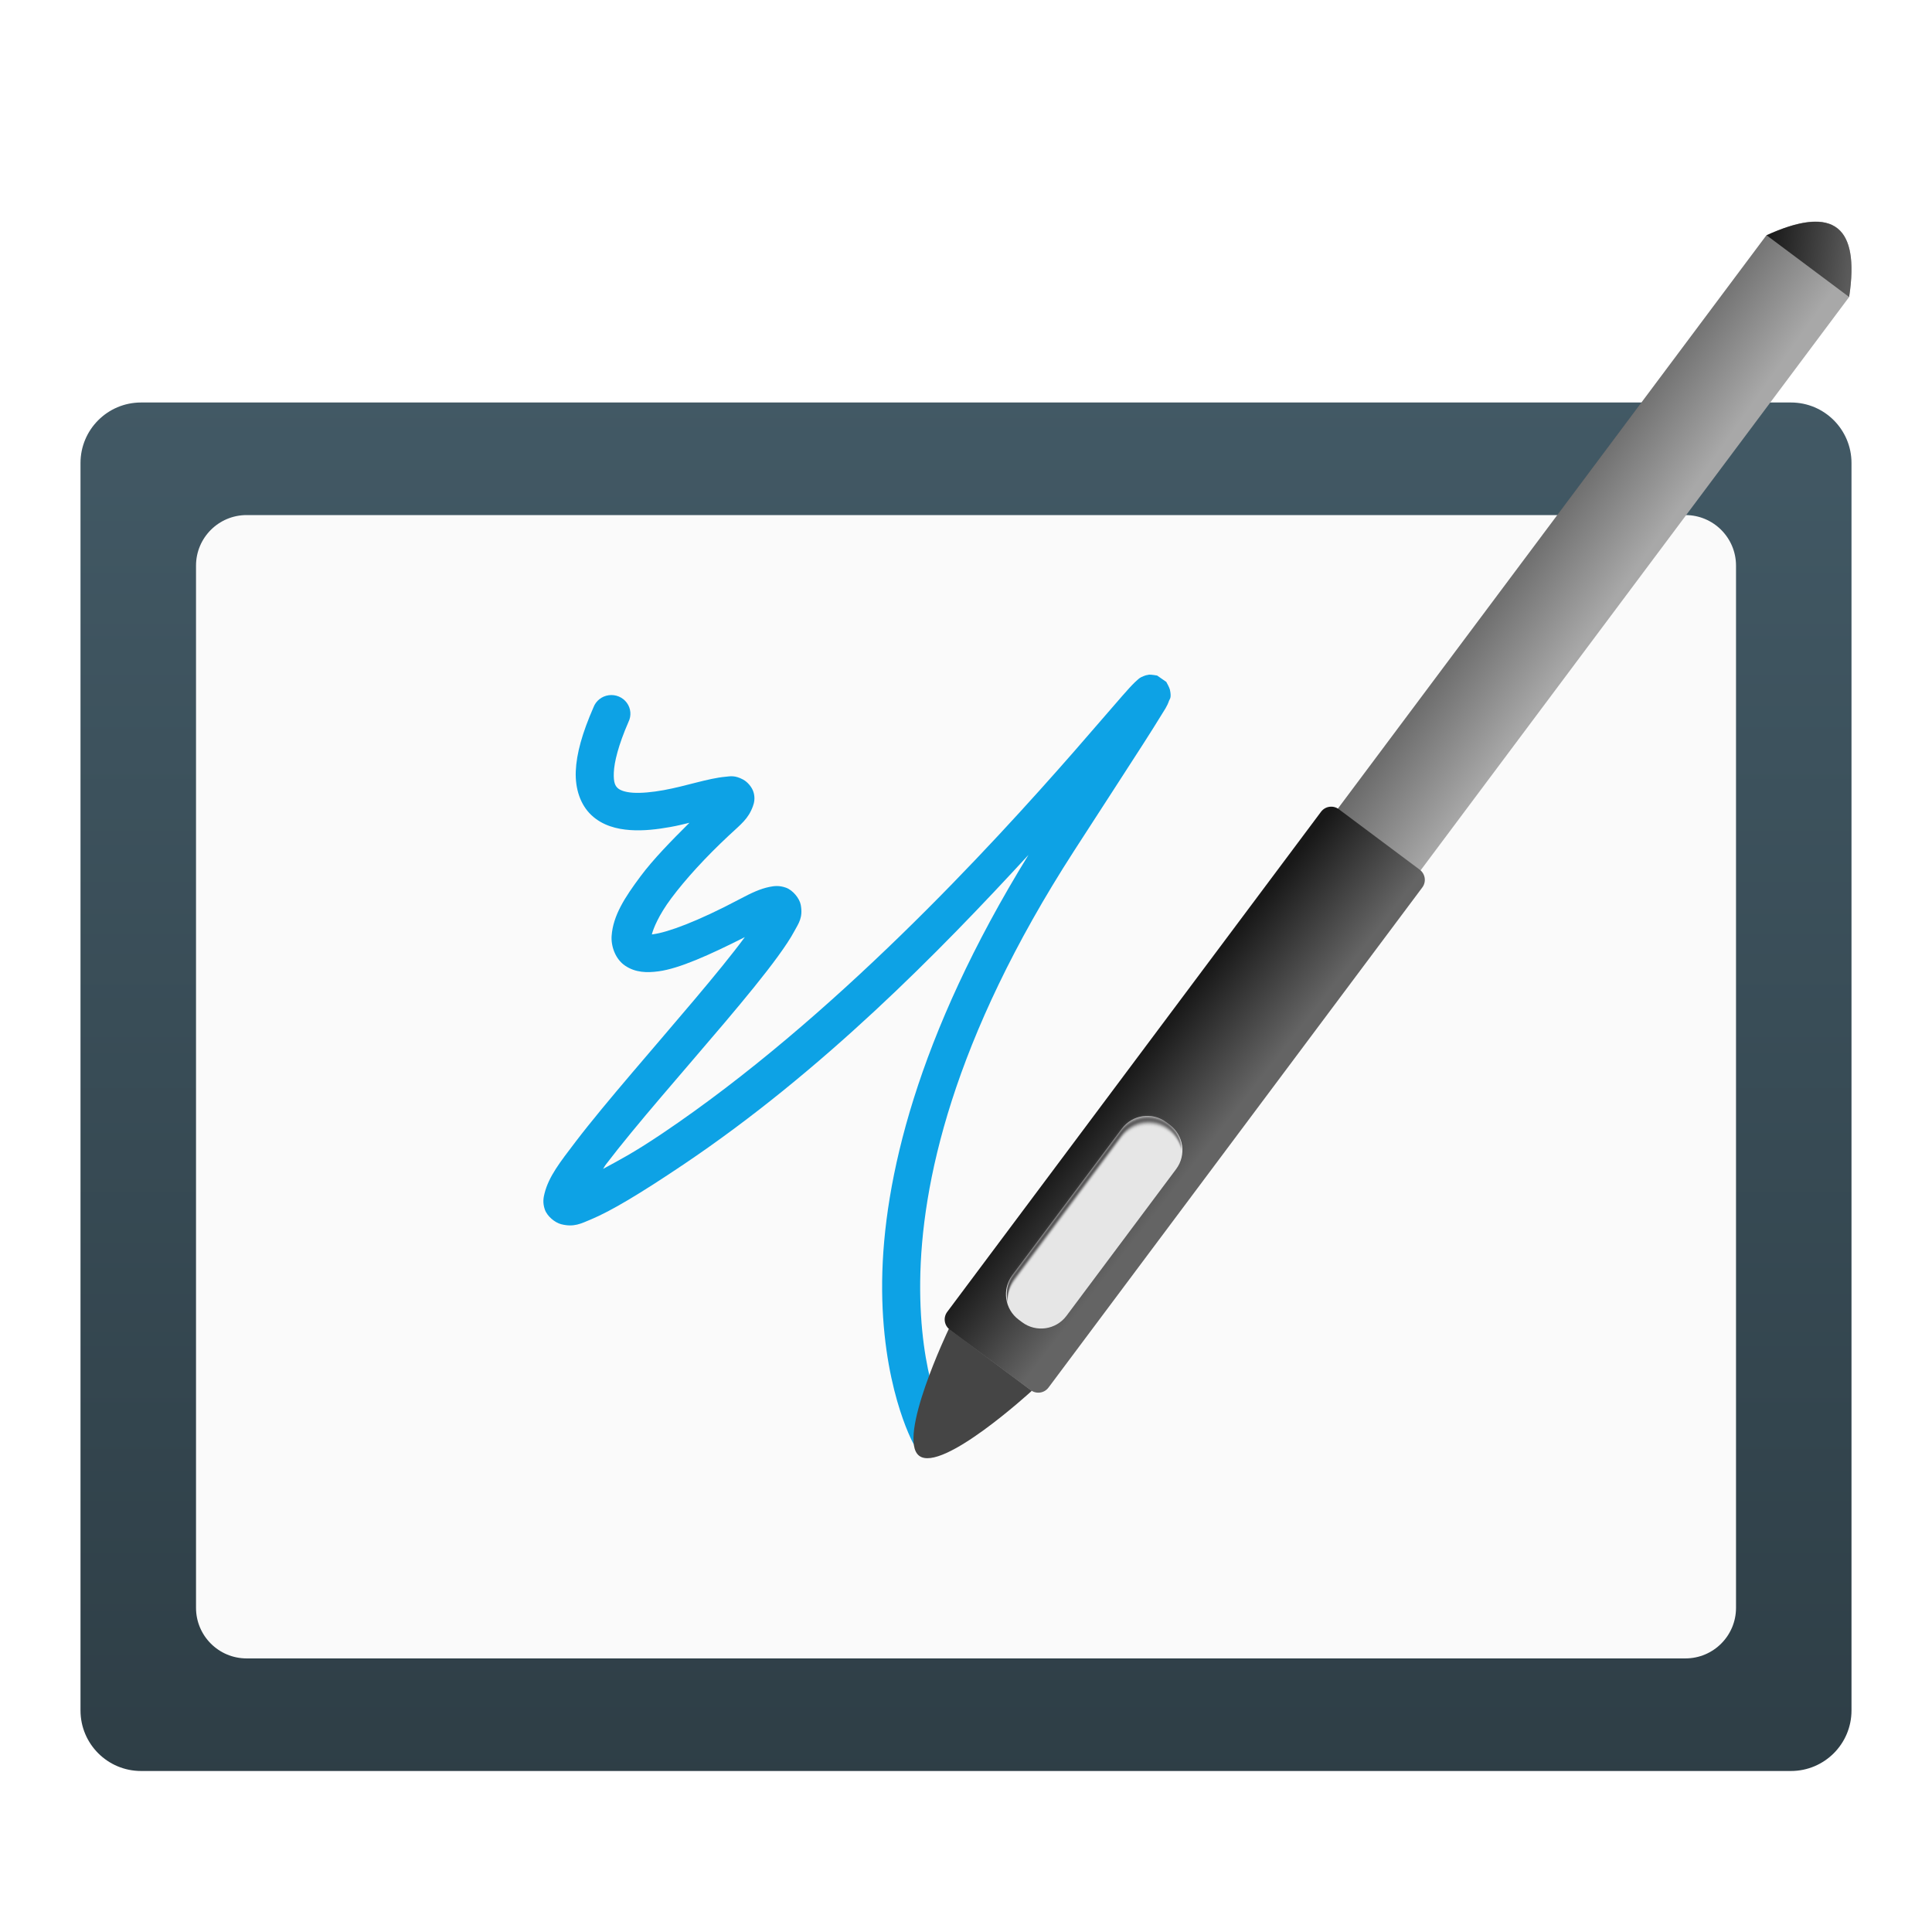
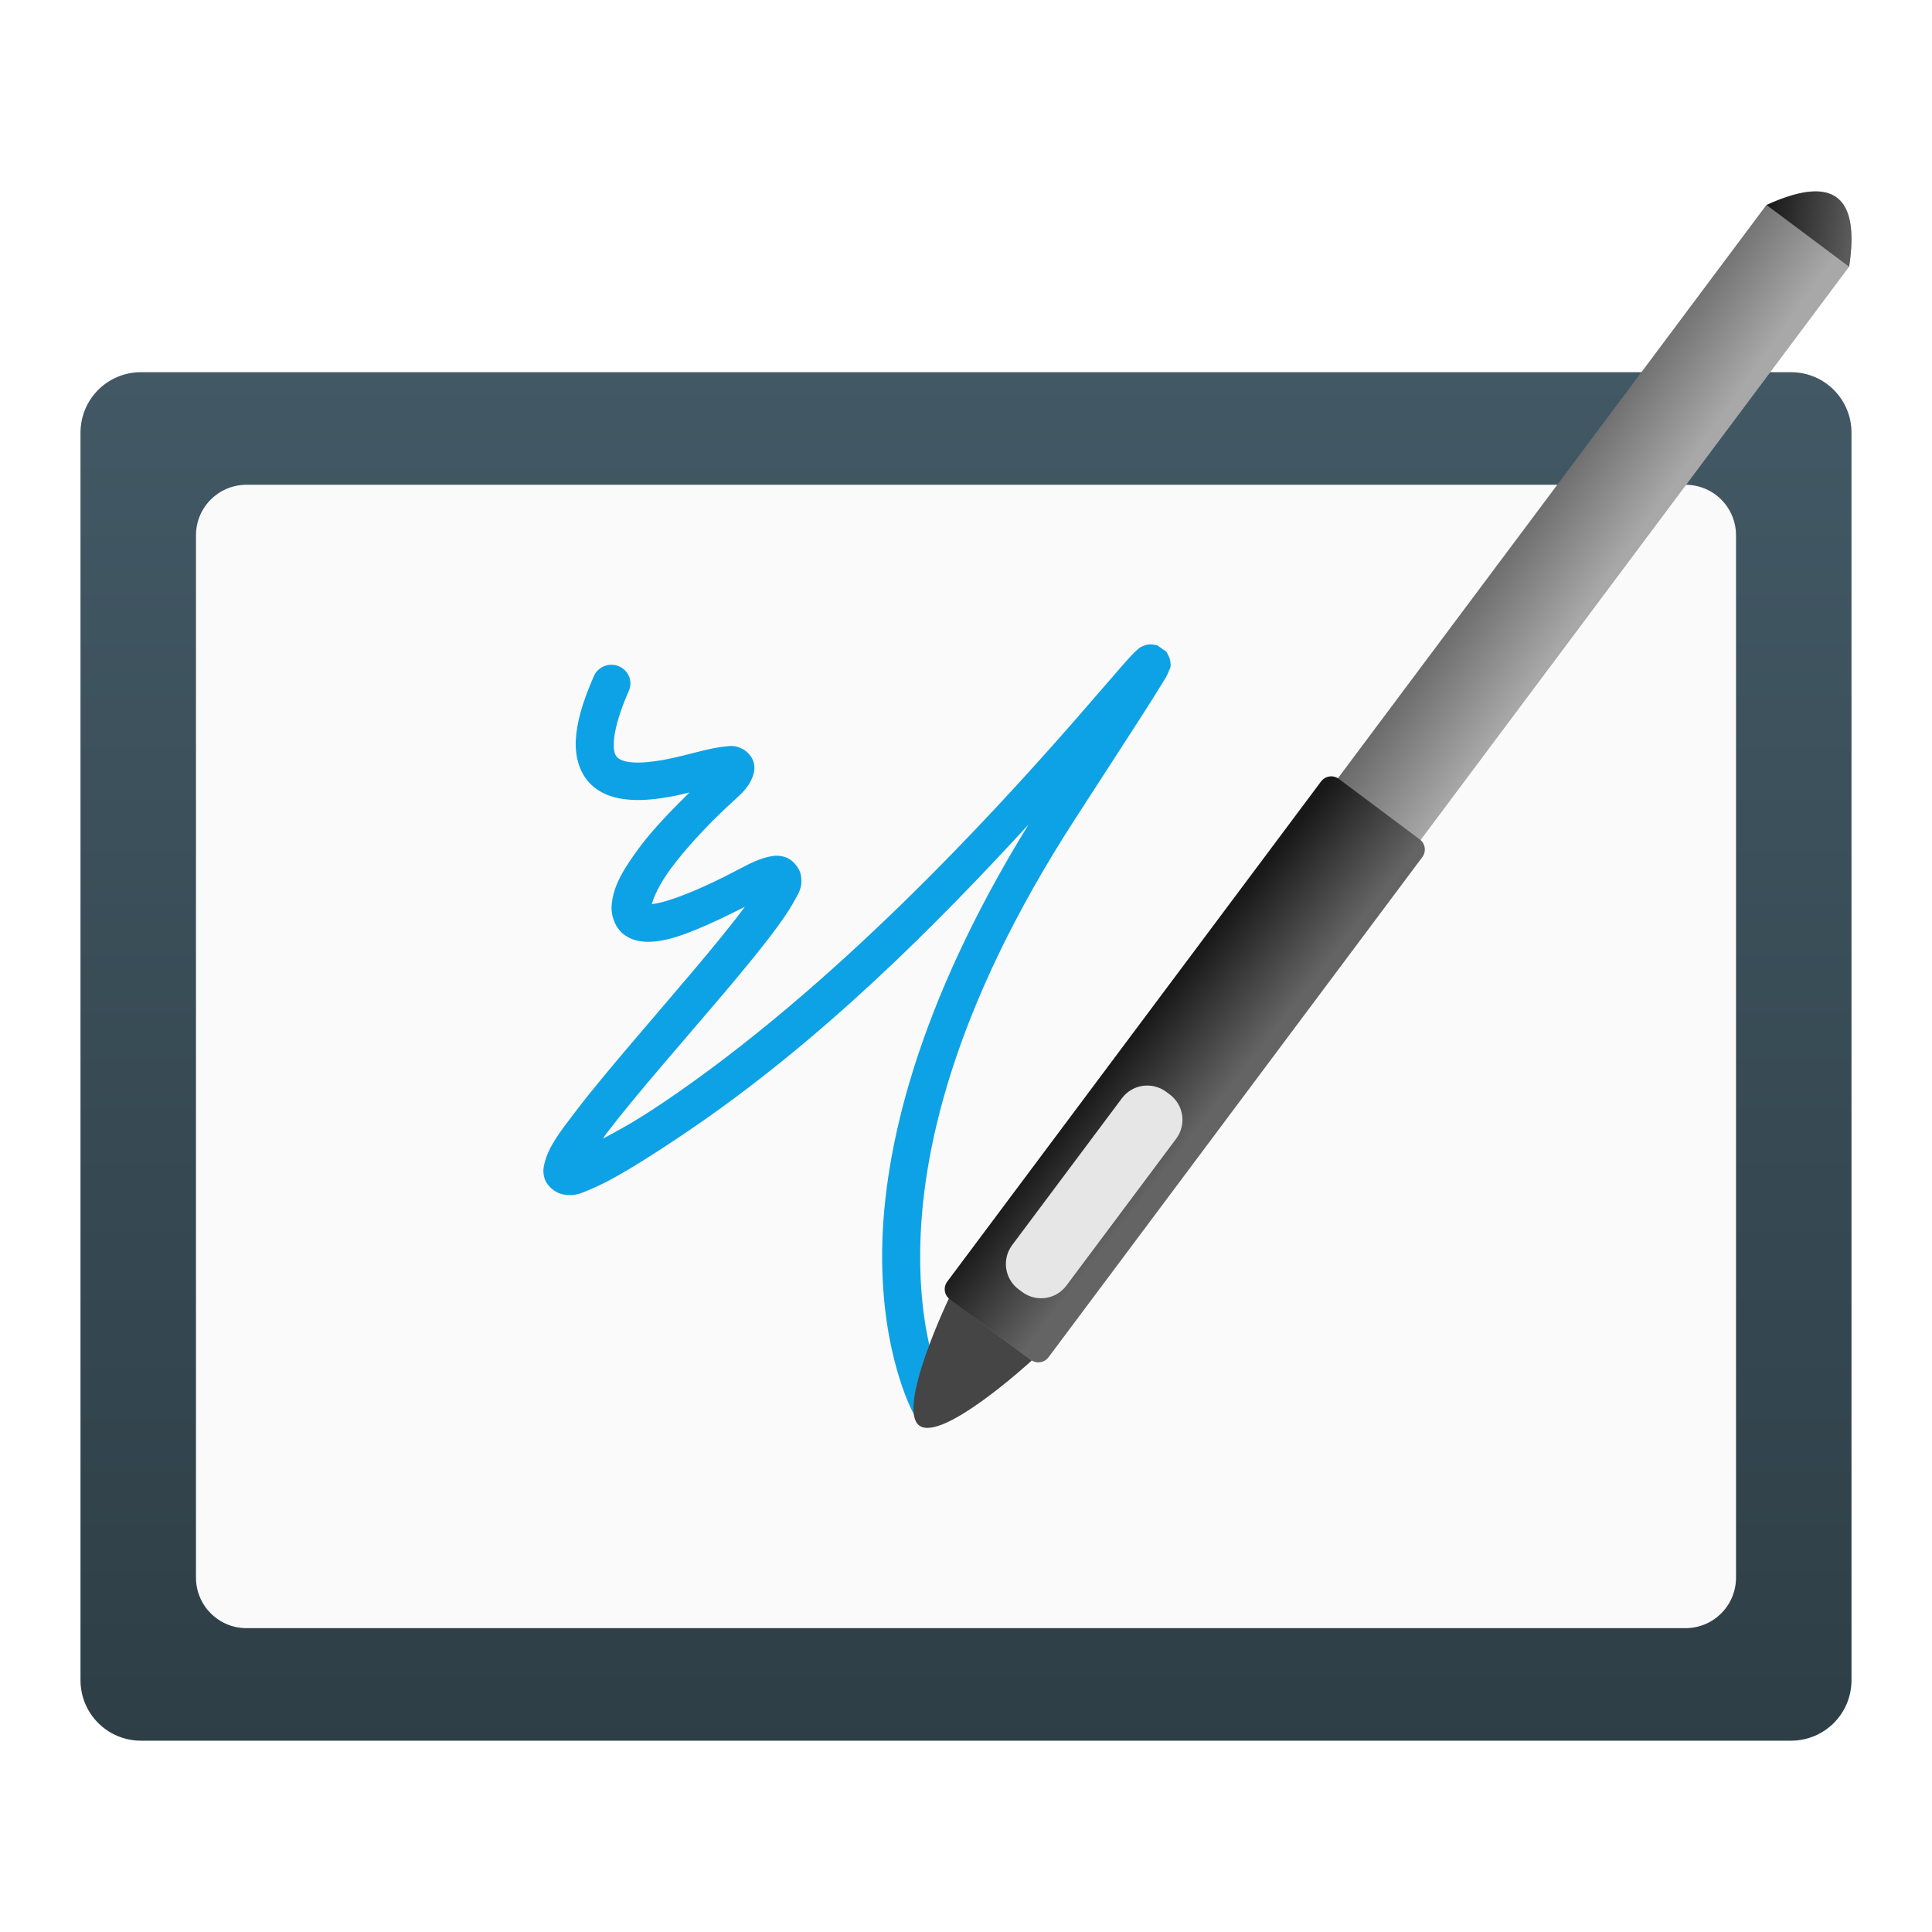
- <svg xmlns="http://www.w3.org/2000/svg" xmlns:xlink="http://www.w3.org/1999/xlink" id="svg29" version="1.1" width="48" height="48">
+ <svg xmlns="http://www.w3.org/2000/svg" id="svg29" version="1.1" viewBox="0 0 48 48">
  <defs id="defs33">
-     <linearGradient id="linearGradient881">
-       <stop style="stop-color:#2e3e46;stop-opacity:1;" offset="0" id="stop877" />
-       <stop style="stop-color:#425965;stop-opacity:1" offset="1" id="stop879" />
+     <linearGradient id="linearGradient1380-7" x1="46.19" x2="51.592" y1="19.516" y2="20.272" gradientTransform="matrix(.4361151 0 0 .4361186 23.49939 -3.149353)" gradientUnits="userSpaceOnUse">
+       <stop id="stop1374" style="stop-color:#111111" offset="0" />
+       <stop id="stop1376" style="stop-color:#5b5b5b" offset="1" />
    </linearGradient>
-     <linearGradient id="linearGradient855">
-       <stop id="stop851" offset="0" style="stop-color:#0097bc;stop-opacity:1" />
-       <stop id="stop853" offset="1" style="stop-color:#00abd5;stop-opacity:1" />
+     <linearGradient id="linearGradient1364-2" x1="48.096" x2="54.368" y1="46.431" y2="46.568" gradientTransform="matrix(.3493197 .2611 -.2610979 .3493225 23.49939 -3.149353)" gradientUnits="userSpaceOnUse">
+       <stop id="stop1358" style="stop-color:#181818" offset="0" />
+       <stop id="stop1360" style="stop-color:#646464" offset="1" />
    </linearGradient>
-     <linearGradient id="linearGradient958">
-       <stop id="stop953" offset="0" style="stop-color:#3df2ff;stop-opacity:1;" />
-       <stop id="stop956" offset="1" style="stop-color:#6bf5ff;stop-opacity:1" />
+     <linearGradient id="linearGradient1372-2" x1="30.768" x2="35.707" y1="39.531" y2="43.023" gradientTransform="matrix(.4361151 0 0 .4361186 23.49939 -3.149353)" gradientUnits="userSpaceOnUse">
+       <stop id="stop1366" style="stop-color:#696969" offset="0" />
+       <stop id="stop1368" style="stop-color:#a8a8a8" offset="1" />
    </linearGradient>
-     <linearGradient gradientTransform="matrix(0.4479544,-0.02188015,0.02188015,0.4479544,21.7076,-2.1772)" gradientUnits="userSpaceOnUse" y2="43.023" x2="35.707" y1="39.531" x1="30.768" id="linearGradient1372" xlink:href="#linearGradient1370" />
-     <linearGradient id="linearGradient1370">
-       <stop id="stop1366" offset="0" style="stop-color:#696969;stop-opacity:1" />
-       <stop id="stop1368" offset="1" style="stop-color:#a8a8a8;stop-opacity:1" />
+     <linearGradient id="linearGradient883" x1="23.75" x2="23.75" y1="44.125" y2="10.5" gradientTransform="matrix(1.004761 0 0 1.02893 -.00952215 -1.814883)" gradientUnits="userSpaceOnUse">
+       <stop id="stop877" style="stop-color:#2e3e46" offset="0" />
+       <stop id="stop879" style="stop-color:#425965" offset="1" />
    </linearGradient>
-     <linearGradient gradientTransform="translate(-0.539789,2.815742)" xlink:href="#linearGradient959" id="linearGradient961" x1="19.52" y1="31.365" x2="19.513" y2="34.583" gradientUnits="userSpaceOnUse" />
-     <linearGradient id="linearGradient959">
-       <stop style="stop-color:#edfdff;stop-opacity:1" offset="0" id="stop955" />
-       <stop style="stop-color:#f6feff;stop-opacity:1" offset="1" id="stop957" />
-     </linearGradient>
-     <linearGradient gradientTransform="matrix(0.4087382,0,0,0.4087382,15.73759,-10.54391)" gradientUnits="userSpaceOnUse" y2="46.568" x2="54.368" y1="46.431" x1="48.096" id="linearGradient1364" xlink:href="#linearGradient1362" />
-     <linearGradient id="linearGradient1362">
-       <stop id="stop1358" offset="0" style="stop-color:#181818;stop-opacity:1" />
-       <stop id="stop1360" offset="1" style="stop-color:#646464;stop-opacity:1" />
-     </linearGradient>
-     <filter height="1.03" y="-0.015" width="1.12" x="-0.06" id="filter1128" style="color-interpolation-filters:sRGB">
-       <feGaussianBlur id="feGaussianBlur1130" stdDeviation="0.085" />
-     </filter>
-     <linearGradient gradientTransform="matrix(0.4479544,-0.02188015,0.02188015,0.4479544,21.7076,-2.1772)" gradientUnits="userSpaceOnUse" y2="20.272" x2="51.592" y1="19.516" x1="46.19" id="linearGradient1380" xlink:href="#linearGradient1378" />
-     <linearGradient id="linearGradient1378">
-       <stop id="stop1374" offset="0" style="stop-color:#111111;stop-opacity:1" />
-       <stop id="stop1376" offset="1" style="stop-color:#5b5b5b;stop-opacity:1" />
-     </linearGradient>
-     <linearGradient y2="46.568" x2="54.368" y1="46.431" x1="48.096" gradientTransform="matrix(0.4484884,0,0,0.4484884,16.78386,-13.9378)" gradientUnits="userSpaceOnUse" id="linearGradient951" xlink:href="#linearGradient1362" />
-     <linearGradient gradientUnits="userSpaceOnUse" y2="9.966" x2="25.017" y1="38.237" x1="25.017" id="linearGradient960" xlink:href="#linearGradient958" gradientTransform="matrix(0.9207898,0,0,0.9207898,1.800215,5.067052)" />
-     <linearGradient gradientUnits="userSpaceOnUse" y2="19.525" x2="23.593" y1="38.307" x1="22.69" id="linearGradient857" xlink:href="#linearGradient855" />
-     <linearGradient xlink:href="#linearGradient881" id="linearGradient883" x1="23.75" y1="44.125" x2="23.75" y2="10.5" gradientUnits="userSpaceOnUse" gradientTransform="matrix(1.004761,0,0,1.02893,1.240479,-3.638059)" />
-     <linearGradient id="linearGradient945">
-       <stop id="stop941" offset="0" style="stop-color:#949fa7;stop-opacity:1" />
-       <stop id="stop943" offset="1" style="stop-color:#b0b7be;stop-opacity:1" />
-     </linearGradient>
-     <linearGradient id="linearGradient939">
-       <stop style="stop-color:#c6cdd1;stop-opacity:1" offset="0" id="stop935" />
-       <stop style="stop-color:#ced9d9;stop-opacity:1" offset="1" id="stop937" />
-     </linearGradient>
-     <filter style="color-interpolation-filters:sRGB" id="filter1476" x="-0.027" width="1.054" y="-0.054" height="1.107">
-       <feGaussianBlur stdDeviation="0.074" id="feGaussianBlur1478" />
-     </filter>
-     <linearGradient xlink:href="#linearGradient1450" id="linearGradient2910" gradientUnits="userSpaceOnUse" gradientTransform="matrix(0.4173311,0,0,0.4173344,58.17537,-64.58573)" x1="-34.321" y1="50.537" x2="-34.321" y2="53.475" />
-     <linearGradient id="linearGradient1450">
-       <stop id="stop1446" offset="0" style="stop-color:#5e5e5e;stop-opacity:1" />
-       <stop id="stop1448" offset="1" style="stop-color:#aeaeae;stop-opacity:1" />
-     </linearGradient>
-     <linearGradient xlink:href="#linearGradient1378" id="linearGradient1380-7" x1="46.19" y1="19.516" x2="51.592" y2="20.272" gradientUnits="userSpaceOnUse" gradientTransform="matrix(0.4365015,0,0,0.4365049,23.51843,-2.192848)" />
-     <filter style="color-interpolation-filters:sRGB" id="filter1128-5" x="-0.06" width="1.12" y="-0.015" height="1.03">
-       <feGaussianBlur stdDeviation="0.085" id="feGaussianBlur1130-6" />
-     </filter>
-     <linearGradient xlink:href="#linearGradient1362" id="linearGradient1364-2" x1="48.096" y1="46.431" x2="54.368" y2="46.568" gradientUnits="userSpaceOnUse" gradientTransform="matrix(0.4365027,0,0,0.4365037,17.52503,-15.83675)" />
-     <linearGradient xlink:href="#linearGradient1370" id="linearGradient1372-2" x1="30.768" y1="39.531" x2="35.707" y2="43.023" gradientUnits="userSpaceOnUse" gradientTransform="matrix(0.4365015,0,0,0.4365049,23.51843,-2.192848)" />
-     <radialGradient xlink:href="#linearGradient1292" id="radialGradient1294" cx="-31.003" cy="72.761" fx="-31.003" fy="72.761" r="2.322" gradientUnits="userSpaceOnUse" gradientTransform="matrix(0.4365015,0,0,0.4365049,-29.10981,5.978129)" />
-     <linearGradient id="linearGradient1292">
-       <stop style="stop-color:#a8a8a8;stop-opacity:1" offset="0" id="stop1288" />
-       <stop id="stop1296" offset="0.532" style="stop-color:#7f7f7f;stop-opacity:0.898" />
-       <stop style="stop-color:#4f4f4f;stop-opacity:1" offset="1" id="stop1290" />
-     </linearGradient>
-     <linearGradient xlink:href="#linearGradient1284" id="linearGradient1286" x1="-30.986" y1="69.888" x2="-31.087" y2="75.3" gradientUnits="userSpaceOnUse" gradientTransform="matrix(0.4087382,0,0,0.4087382,19.21436,-1.891406)" />
-     <linearGradient id="linearGradient1284">
-       <stop style="stop-color:#1a1a1a;stop-opacity:1;" offset="0" id="stop1280" />
-       <stop style="stop-color:#353535;stop-opacity:1" offset="1" id="stop1282" />
-     </linearGradient>
-     <linearGradient xlink:href="#linearGradient1266" id="linearGradient1268" x1="-31.181" y1="78.44" x2="-31.181" y2="67.215" gradientUnits="userSpaceOnUse" gradientTransform="matrix(0.4365015,0,0,0.4365049,-29.10981,5.978129)" />
-     <linearGradient id="linearGradient1266">
-       <stop style="stop-color:#3f3f3f;stop-opacity:1" offset="0" id="stop1262" />
-       <stop style="stop-color:#828282;stop-opacity:1" offset="1" id="stop1264" />
-     </linearGradient>
-     <linearGradient xlink:href="#linearGradient1258" id="linearGradient1260" x1="-31.333" y1="65.611" x2="-31.409" y2="79.844" gradientUnits="userSpaceOnUse" gradientTransform="matrix(0.4365015,0,0,0.4365049,-29.10981,5.978129)" />
-     <linearGradient id="linearGradient1258">
-       <stop style="stop-color:#434343;stop-opacity:1" offset="0" id="stop1254" />
-       <stop style="stop-color:#646464;stop-opacity:1" offset="1" id="stop1256" />
-     </linearGradient>
-     <filter style="color-interpolation-filters:sRGB" id="filter1246" x="-0.048" width="1.096" y="-0.048" height="1.096">
-       <feGaussianBlur stdDeviation="0.31" id="feGaussianBlur1248" />
-     </filter>
-     <filter style="color-interpolation-filters:sRGB" id="filter972" x="-0.02" width="1.039" y="-0.031" height="1.061">
-       <feGaussianBlur stdDeviation="0.538" id="feGaussianBlur974" />
-     </filter>
-     <linearGradient xlink:href="#linearGradient1348" id="linearGradient1350" x1="12.655" y1="92.63" x2="12.655" y2="53.381" gradientUnits="userSpaceOnUse" gradientTransform="matrix(0.4279748,0,0,0.4279748,19.83295,-3.23648)" />
-     <linearGradient id="linearGradient1348">
-       <stop style="stop-color:#cbcbcb;stop-opacity:1" offset="0" id="stop1344" />
-       <stop style="stop-color:#f0f0f0;stop-opacity:1" offset="1" id="stop1346" />
-     </linearGradient>
-     <linearGradient xlink:href="#linearGradient1332" id="linearGradient1334" x1="-116.736" y1="397.759" x2="-116.736" y2="147.755" gradientUnits="userSpaceOnUse" gradientTransform="matrix(0.2162906,0,0,0.2405226,9.356703,2.310477)" />
-     <linearGradient id="linearGradient1332">
-       <stop style="stop-color:#212121;stop-opacity:1" offset="0" id="stop1328" />
-       <stop style="stop-color:#515151;stop-opacity:1" offset="1" id="stop1330" />
-     </linearGradient>
-     <linearGradient xlink:href="#linearGradient939" id="linearGradient1342" x1="19.655" y1="107.785" x2="19.838" y2="39.631" gradientUnits="userSpaceOnUse" gradientTransform="matrix(0.4365015,0,0,0.4854085,-28.8498,2.481787)" />
-     <linearGradient id="linearGradient1340">
-       <stop style="stop-color:#e7fbf6;stop-opacity:1" offset="0" id="stop1336" />
-       <stop style="stop-color:#ebfef9;stop-opacity:1" offset="1" id="stop1338" />
-     </linearGradient>
-     <linearGradient xlink:href="#linearGradient1324" id="linearGradient1326" x1="51.144" y1="405.95" x2="51.144" y2="138.807" gradientUnits="userSpaceOnUse" gradientTransform="matrix(0.1081453,0,0,0.1081453,19.45783,-1.839263)" />
-     <linearGradient id="linearGradient1324">
-       <stop style="stop-color:#848484;stop-opacity:1" offset="0" id="stop1320" />
-       <stop style="stop-color:#d9d9d9;stop-opacity:1" offset="1" id="stop1322" />
-     </linearGradient>
-     <linearGradient xlink:href="#linearGradient1450" id="linearGradient5703" gradientUnits="userSpaceOnUse" gradientTransform="matrix(0.4173311,0,0,0.4173344,-29.50823,6.877898)" x1="-34.321" y1="50.537" x2="-34.321" y2="53.475" />
-     <linearGradient xlink:href="#linearGradient1450" id="linearGradient5705" gradientUnits="userSpaceOnUse" gradientTransform="matrix(0.4173311,0,0,0.4173344,-29.50823,9.007025)" x1="-34.321" y1="50.537" x2="-34.321" y2="53.475" />
-     <linearGradient xlink:href="#linearGradient1450" id="linearGradient5707" gradientUnits="userSpaceOnUse" gradientTransform="matrix(0.4173311,0,0,0.4173344,-29.50823,11.01949)" x1="-34.321" y1="50.537" x2="-34.321" y2="53.475" />
-     <linearGradient xlink:href="#linearGradient1450" id="linearGradient5709" gradientUnits="userSpaceOnUse" gradientTransform="matrix(0.4173311,0,0,0.4173344,58.17537,-68.72732)" x1="-34.321" y1="50.537" x2="-34.321" y2="53.475" />
-     <linearGradient xlink:href="#linearGradient1450" id="linearGradient5711" gradientUnits="userSpaceOnUse" gradientTransform="matrix(0.4173311,0,0,0.4173344,58.17537,-66.59819)" x1="-34.321" y1="50.537" x2="-34.321" y2="53.475" />
-     <linearGradient gradientTransform="matrix(1.067924,0,0,1.067933,2.738946,-0.2286389)" gradientUnits="userSpaceOnUse" y2="34.583" x2="19.513" y1="31.365" x1="19.52" id="linearGradient961-9" xlink:href="#linearGradient959" />
-     <filter style="color-interpolation-filters:sRGB" id="filter998" x="-0.024" width="1.048" y="-0.024" height="1.048">
-       <feGaussianBlur stdDeviation="0.023" id="feGaussianBlur1000" />
-     </filter>
-     <linearGradient id="linearGradient4303">
-       <stop id="stop4305" offset="0" style="stop-color:#c6cdd1;stop-opacity:1" />
-       <stop id="stop4307" offset="1" style="stop-color:#e0e5e7;stop-opacity:1" />
-     </linearGradient>
-     <linearGradient gradientTransform="matrix(0.7000003,0,0,0.7000003,114.5713,165.1392)" gradientUnits="userSpaceOnUse" y2="503.798" x2="409.571" y1="543.798" x1="409.571" id="linearGradient4217" xlink:href="#linearGradient4303" />
-     <linearGradient id="linearGradient4159">
-       <stop style="stop-color:#2a2c2f;stop-opacity:1" offset="0" id="stop4161" />
-       <stop style="stop-color:#424649;stop-opacity:1" offset="1" id="stop4163" />
-     </linearGradient>
-     <linearGradient gradientUnits="userSpaceOnUse" y2="2" x2="23" y1="16" x1="23" id="linearGradient4188" xlink:href="#linearGradient4159" />
-     <linearGradient gradientTransform="matrix(1.067924,0,0,1.187578,-48.92337,4.666055)" gradientUnits="userSpaceOnUse" y2="19.713" x2="24.167" y1="35.984" x1="24.881" id="linearGradient947" xlink:href="#linearGradient945" />
-     <linearGradient xlink:href="#linearGradient1332" id="linearGradient1334-1" x1="-116.736" y1="397.759" x2="-116.736" y2="147.755" gradientUnits="userSpaceOnUse" gradientTransform="matrix(0.2162906,0,0,0.2405226,33.98847,-34.62304)" />
  </defs>
-   <linearGradient id="linearGradient8" y2="23.5" y1="23.5" x2="47" x1="0" gradientUnits="userSpaceOnUse">
-     <stop id="stop2" stop-color="#a9a3d4" offset="0" />
-     <stop id="stop4" stop-color="#87baff" offset=".47" />
-     <stop id="stop6" stop-color="#89ec85" offset="1" />
-   </linearGradient>
-   <linearGradient gradientTransform="matrix(0.9147714,0,0,0.9147714,-303.0267,-458.2084)" y2="513.982" y1="547.436" x2="357.304" x1="357.304" gradientUnits="userSpaceOnUse" id="a">
-     <stop id="stop10" stop-color="#2e3e46" offset="0" />
-     <stop id="stop12" stop-color="#47606a" offset="1" />
-   </linearGradient>
-   <g id="g969" transform="translate(-1.250001,2.57579)">
-     <g id="g955">
-       <rect rx="1.504" height="34" ry="1.504" width="44" x="3.25" y="7.424" id="rect15" style="fill:url(#linearGradient883);fill-opacity:1;stroke-width:1.205" />
-       <rect rx="1.257" style="fill:#fafafa;fill-opacity:1;stroke-width:1.027" id="rect935" y="10.221" x="6.12" width="38.261" ry="1.257" height="28.406" />
-       <path style="color:#000000;font-style:normal;font-variant:normal;font-weight:normal;font-stretch:normal;font-size:medium;line-height:normal;font-family:sans-serif;font-variant-ligatures:normal;font-variant-position:normal;font-variant-caps:normal;font-variant-numeric:normal;font-variant-alternates:normal;font-feature-settings:normal;text-indent:0;text-align:start;text-decoration:none;text-decoration-line:none;text-decoration-style:solid;text-decoration-color:#000000;letter-spacing:normal;word-spacing:normal;text-transform:none;writing-mode:lr-tb;direction:ltr;text-orientation:mixed;dominant-baseline:auto;baseline-shift:baseline;text-anchor:start;white-space:normal;shape-padding:0;clip-rule:nonzero;display:inline;overflow:visible;visibility:visible;opacity:1;isolation:auto;mix-blend-mode:normal;color-interpolation:sRGB;color-interpolation-filters:linearRGB;solid-color:#000000;solid-opacity:1;vector-effect:none;fill:#0da2e5;fill-opacity:1;fill-rule:nonzero;stroke:none;stroke-width:1;stroke-linecap:round;stroke-linejoin:miter;stroke-miterlimit:4;stroke-dasharray:none;stroke-dashoffset:0;stroke-opacity:1;paint-order:stroke fill markers;color-rendering:auto;image-rendering:auto;shape-rendering:auto;text-rendering:auto;enable-background:accumulate" d="m 29.791,14.188 c -0.052,0.006 -0.088,0.018 -0.116,0.029 -0.112,0.042 -0.129,0.07 -0.157,0.092 -0.028,0.023 -0.049,0.043 -0.07,0.063 -0.086,0.083 -0.184,0.192 -0.319,0.346 -0.272,0.309 -0.674,0.782 -1.193,1.375 -2.075,2.37 -5.991,6.64 -10.236,9.495 -0.735,0.494 -1.071,0.66 -1.468,0.878 0.04,-0.056 0.03,-0.056 0.074,-0.114 0.364,-0.478 0.851,-1.065 1.374,-1.679 1.045,-1.229 2.225,-2.564 2.899,-3.491 0.168,-0.232 0.307,-0.437 0.408,-0.626 0.101,-0.189 0.218,-0.332 0.157,-0.653 -0.031,-0.16 -0.196,-0.363 -0.366,-0.424 -0.17,-0.061 -0.296,-0.043 -0.41,-0.02 -0.227,0.046 -0.443,0.146 -0.735,0.301 -1.071,0.568 -1.8,0.827 -2.146,0.874 -0.043,0.006 -0.015,0.004 -0.042,0.004 0.038,-0.144 0.167,-0.474 0.484,-0.898 0.352,-0.472 0.854,-1.021 1.427,-1.556 0.31,-0.289 0.485,-0.414 0.6,-0.729 0.029,-0.079 0.057,-0.19 0.02,-0.332 -0.036,-0.142 -0.158,-0.274 -0.262,-0.33 -0.209,-0.113 -0.325,-0.081 -0.436,-0.071 -0.445,0.04 -0.981,0.233 -1.544,0.334 -0.281,0.051 -0.555,0.077 -0.761,0.063 -0.206,-0.014 -0.324,-0.066 -0.377,-0.116 -0.053,-0.05 -0.107,-0.123 -0.096,-0.384 0.011,-0.261 0.112,-0.68 0.364,-1.258 a 0.473,0.464 0 1 0 -0.868,-0.366 c -0.28,0.641 -0.423,1.149 -0.441,1.589 -0.018,0.439 0.116,0.838 0.391,1.095 0.276,0.257 0.628,0.345 0.962,0.368 0.334,0.023 0.671,-0.018 0.995,-0.076 0.211,-0.038 0.281,-0.06 0.476,-0.105 -0.453,0.45 -0.9,0.907 -1.213,1.327 -0.397,0.532 -0.683,0.978 -0.72,1.478 -0.019,0.25 0.085,0.58 0.34,0.749 0.255,0.169 0.535,0.176 0.829,0.136 0.51,-0.069 1.251,-0.4 2.14,-0.849 -0.628,0.853 -1.769,2.157 -2.801,3.371 -0.526,0.619 -1.022,1.212 -1.407,1.717 -0.385,0.505 -0.662,0.858 -0.768,1.278 -0.027,0.105 -0.051,0.233 0.007,0.401 0.058,0.168 0.25,0.326 0.408,0.366 0.317,0.08 0.492,-0.017 0.741,-0.121 0.497,-0.208 1.21,-0.633 2.299,-1.365 3.451,-2.321 6.352,-5.281 8.569,-7.691 -2.787,4.52 -3.607,8.108 -3.636,10.581 -0.031,2.587 0.768,4.031 0.768,4.031 a 0.473,0.464 0 1 0 0.827,-0.45 c 0,0 -0.678,-1.167 -0.65,-3.571 0.028,-2.403 0.793,-5.998 3.826,-10.695 0.768,-1.189 1.329,-2.051 1.708,-2.642 0.189,-0.295 0.333,-0.523 0.436,-0.693 0.103,-0.169 0.157,-0.233 0.214,-0.394 0.014,-0.04 0.065,-0.064 0.02,-0.272 -0.011,-0.052 -0.09,-0.192 -0.09,-0.192 -5.46e-4,-6.95e-4 -0.226,-0.157 -0.227,-0.158 -8.53e-4,-2.76e-4 -0.156,-0.028 -0.209,-0.022 z" id="path871" />
-     </g>
-     <g transform="matrix(0.9991149,0,0,0.9991149,1.251772,-2.781621)" id="g1195" style="stroke-width:1.001">
-       <path style="opacity:1;fill:#000000;fill-opacity:0;stroke:none;stroke-width:0.216;stroke-miterlimit:4;stroke-dasharray:none" d="M 45.582,4.366 C 45.194,4.078 44.55,4.2 43.712,4.632 l 2.257,1.521 c 0.099,-0.96 -0.044,-1.533 -0.386,-1.787 z" id="path1183" />
-       <path id="rect1010-3" d="M 43.924,6.055 23.585,33.267 25.641,34.804 45.98,7.592 c 0.295,-1.922 -0.531,-2.232 -2.056,-1.537 z" style="opacity:1;fill:url(#linearGradient1372-2);fill-opacity:1;stroke:none;stroke-width:0.197;stroke-miterlimit:4;stroke-dasharray:none" />
-       <path id="rect1023-6" d="m 23.595,33.254 -0.01,0.013 c 0,0 -1.297,2.715 -0.728,3.141 0.569,0.426 2.78,-1.6 2.78,-1.6 l 0.014,-0.018 z" style="opacity:1;fill:#454545;fill-opacity:1;stroke:none;stroke-width:0.147;stroke-miterlimit:4;stroke-dasharray:none" />
-       <rect rx="0.316" transform="matrix(0.8009783,0.5986934,-0.5986873,0.8009828,0,0)" ry="0.316" y="-3.648" x="38.519" height="16.158" width="3.144" id="rect1056-0" style="opacity:1;fill:url(#linearGradient1364-2);fill-opacity:1;stroke:none;stroke-width:0.16;stroke-miterlimit:4;stroke-dasharray:none" />
-       <rect rx="0.788" transform="matrix(0.8009783,0.5986934,-0.5986873,0.8009828,0,0)" ry="0.788" y="5.155" x="39.27" height="6.13" width="1.683" id="rect1078-6" style="opacity:1;fill:#e6e6e6;fill-opacity:1;stroke:none;stroke-width:0.155;stroke-miterlimit:4;stroke-dasharray:none" />
-       <path transform="matrix(0.3496292,0.2613313,-0.2613292,0.349632,131.2231,23.13701)" id="path1088" d="m -180.637,149.335 c -1.068,0 -1.927,0.859 -1.927,1.927 v 10.19 c 0,0.595 0.267,1.123 0.687,1.476 -0.281,-0.335 -0.451,-0.767 -0.451,-1.24 v -10.19 c 0,-1.068 0.859,-1.927 1.927,-1.927 0.475,0 0.908,0.171 1.243,0.453 -0.353,-0.422 -0.883,-0.689 -1.479,-0.689 z" style="color:#000000;font-style:normal;font-variant:normal;font-weight:normal;font-stretch:normal;font-size:medium;line-height:normal;font-family:sans-serif;font-variant-ligatures:normal;font-variant-position:normal;font-variant-caps:normal;font-variant-numeric:normal;font-variant-alternates:normal;font-feature-settings:normal;text-indent:0;text-align:start;text-decoration:none;text-decoration-line:none;text-decoration-style:solid;text-decoration-color:#000000;letter-spacing:normal;word-spacing:normal;text-transform:none;writing-mode:lr-tb;direction:ltr;text-orientation:mixed;dominant-baseline:auto;baseline-shift:baseline;text-anchor:start;white-space:normal;shape-padding:0;clip-rule:nonzero;display:inline;overflow:visible;visibility:visible;opacity:1;isolation:auto;mix-blend-mode:normal;color-interpolation:sRGB;color-interpolation-filters:linearRGB;solid-color:#000000;solid-opacity:1;vector-effect:none;fill:#4d4c4d;fill-opacity:1;fill-rule:nonzero;stroke:none;stroke-width:1.438;stroke-linecap:butt;stroke-linejoin:miter;stroke-miterlimit:4;stroke-dasharray:none;stroke-dashoffset:0;stroke-opacity:1;filter:url(#filter1128-5);color-rendering:auto;image-rendering:auto;shape-rendering:auto;text-rendering:auto;enable-background:accumulate" />
-       <path id="path1183-2" d="m 45.699,5.893 c -0.352,-0.289 -0.963,-0.204 -1.771,0.164 l 2.052,1.534 c 0.137,-0.898 0.029,-1.444 -0.281,-1.698 z" style="opacity:1;fill:url(#linearGradient1380-7);fill-opacity:1;stroke:none;stroke-width:0.197;stroke-miterlimit:4;stroke-dasharray:none" />
-     </g>
-   </g>
+   <path id="rect15" d="m3.504 9.247h40.992c0.833 0 1.504 0.671 1.504 1.504v30.992c0 0.833-0.671 1.504-1.504 1.504h-40.992c-0.833 0-1.504-0.671-1.504-1.504v-30.992c0-0.833 0.671-1.504 1.504-1.504z" style="fill:url(#linearGradient883);stroke-width:1.205" />
+   <path id="rect935" d="m6.126 12.044h35.748c0.696 0 1.257 0.56 1.257 1.257v25.893c0 0.696-0.56 1.257-1.257 1.257h-35.748c-0.696 0-1.257-0.56-1.257-1.257v-25.893c0-0.696 0.56-1.257 1.257-1.257z" style="fill:#fafafa;stroke-width:1.027" />
+   <path id="path871" d="m28.541 16.011c-0.052 0.006-0.088 0.018-0.116 0.029-0.112 0.042-0.129 0.07-0.157 0.092-0.028 0.023-0.049 0.043-0.07 0.063-0.086 0.083-0.184 0.192-0.319 0.346-0.272 0.309-0.674 0.782-1.193 1.375-2.075 2.37-5.991 6.64-10.236 9.495-0.735 0.494-1.071 0.66-1.468 0.878 0.04-0.056 0.03-0.056 0.074-0.114 0.364-0.478 0.851-1.065 1.374-1.679 1.045-1.229 2.225-2.564 2.899-3.491 0.168-0.232 0.307-0.437 0.408-0.626 0.101-0.189 0.218-0.332 0.157-0.653-0.031-0.16-0.196-0.363-0.366-0.424-0.17-0.061-0.296-0.043-0.41-0.02-0.227 0.046-0.443 0.146-0.735 0.301-1.071 0.568-1.8 0.827-2.146 0.874-0.043 0.006-0.015 0.004-0.042 0.004 0.038-0.144 0.167-0.474 0.484-0.898 0.352-0.472 0.854-1.021 1.427-1.556 0.31-0.289 0.485-0.414 0.6-0.729 0.029-0.079 0.057-0.19 0.02-0.332-0.036-0.142-0.158-0.274-0.262-0.33-0.209-0.113-0.325-0.081-0.436-0.071-0.445 0.04-0.981 0.233-1.544 0.334-0.281 0.051-0.555 0.077-0.761 0.063-0.206-0.014-0.324-0.066-0.377-0.116-0.053-0.05-0.107-0.123-0.096-0.384 0.011-0.261 0.112-0.68 0.364-1.258a0.473 0.464 0 1 0-0.868-0.366c-0.28 0.641-0.423 1.149-0.441 1.589-0.018 0.439 0.116 0.838 0.391 1.095 0.276 0.257 0.628 0.345 0.962 0.368 0.334 0.023 0.671-0.018 0.995-0.076 0.211-0.038 0.281-0.06 0.476-0.105-0.453 0.45-0.9 0.907-1.213 1.327-0.397 0.532-0.683 0.978-0.72 1.478-0.019 0.25 0.085 0.58 0.34 0.749 0.255 0.169 0.535 0.176 0.829 0.136 0.51-0.069 1.251-0.4 2.14-0.849-0.628 0.853-1.769 2.157-2.801 3.371-0.526 0.619-1.022 1.212-1.407 1.717s-0.662 0.858-0.768 1.278c-0.027 0.105-0.051 0.233 0.007 0.401 0.058 0.168 0.25 0.326 0.408 0.366 0.317 0.08 0.492-0.017 0.741-0.121 0.497-0.208 1.21-0.633 2.299-1.365 3.451-2.321 6.352-5.281 8.569-7.691-2.787 4.52-3.607 8.108-3.636 10.581-0.031 2.587 0.768 4.031 0.768 4.031a0.473 0.464 0 1 0 0.827-0.45s-0.678-1.167-0.65-3.571c0.028-2.403 0.793-5.998 3.826-10.695 0.768-1.189 1.329-2.051 1.708-2.642 0.189-0.295 0.333-0.523 0.436-0.693 0.103-0.169 0.157-0.233 0.214-0.394 0.014-0.04 0.065-0.064 0.02-0.272-0.011-0.052-0.09-0.192-0.09-0.192-5.46e-4 -6.95e-4 -0.226-0.157-0.227-0.158s-0.156-0.028-0.209-0.022z" style="color-rendering:auto;color:#000000;dominant-baseline:auto;fill:#0da2e5;font-feature-settings:normal;font-variant-alternates:normal;font-variant-caps:normal;font-variant-ligatures:normal;font-variant-numeric:normal;font-variant-position:normal;image-rendering:auto;isolation:auto;mix-blend-mode:normal;paint-order:stroke fill markers;shape-padding:0;shape-rendering:auto;solid-color:#000000;text-decoration-color:#000000;text-decoration-line:none;text-decoration-style:solid;text-indent:0;text-orientation:mixed;text-transform:none;white-space:normal" />
+   <path id="rect1010-3" d="m43.887 5.091-20.321 27.188 2.054 1.535 20.321-27.188c0.294-1.92-0.531-2.23-2.054-1.535z" style="fill:url(#linearGradient1372-2)" />
+   <path id="rect1023-6" d="m23.576 32.266-0.01 0.013s-1.296 2.713-0.727 3.138c0.569 0.425 2.777-1.599 2.777-1.599l0.014-0.018z" style="fill:#454545" />
+   <path id="rect1056-0" d="m33.262 19.351 2.011 1.503c0.14 0.105 0.168 0.301 0.064 0.441l-9.287 12.426c-0.105 0.14-0.301 0.168-0.441 0.064l-2.011-1.503c-0.14-0.105-0.168-0.301-0.064-0.441l9.287-12.426c0.105-0.14 0.301-0.168 0.441-0.064z" style="fill:url(#linearGradient1364-2)" />
+   <path id="rect1078-6" d="m28.976 27.128 0.085 0.063c0.35 0.261 0.421 0.753 0.159 1.103l-2.724 3.644c-0.261 0.35-0.753 0.421-1.103 0.159l-0.085-0.063c-0.35-0.261-0.421-0.753-0.159-1.103l2.724-3.644c0.261-0.35 0.753-0.421 1.103-0.159z" style="fill:#e6e6e6" />
+   <path id="path1183-2" d="m45.66 4.93c-0.351-0.288-0.962-0.203-1.769 0.164l2.05 1.533c0.137-0.897 0.029-1.442-0.281-1.697z" style="fill:url(#linearGradient1380-7)" />
</svg>
